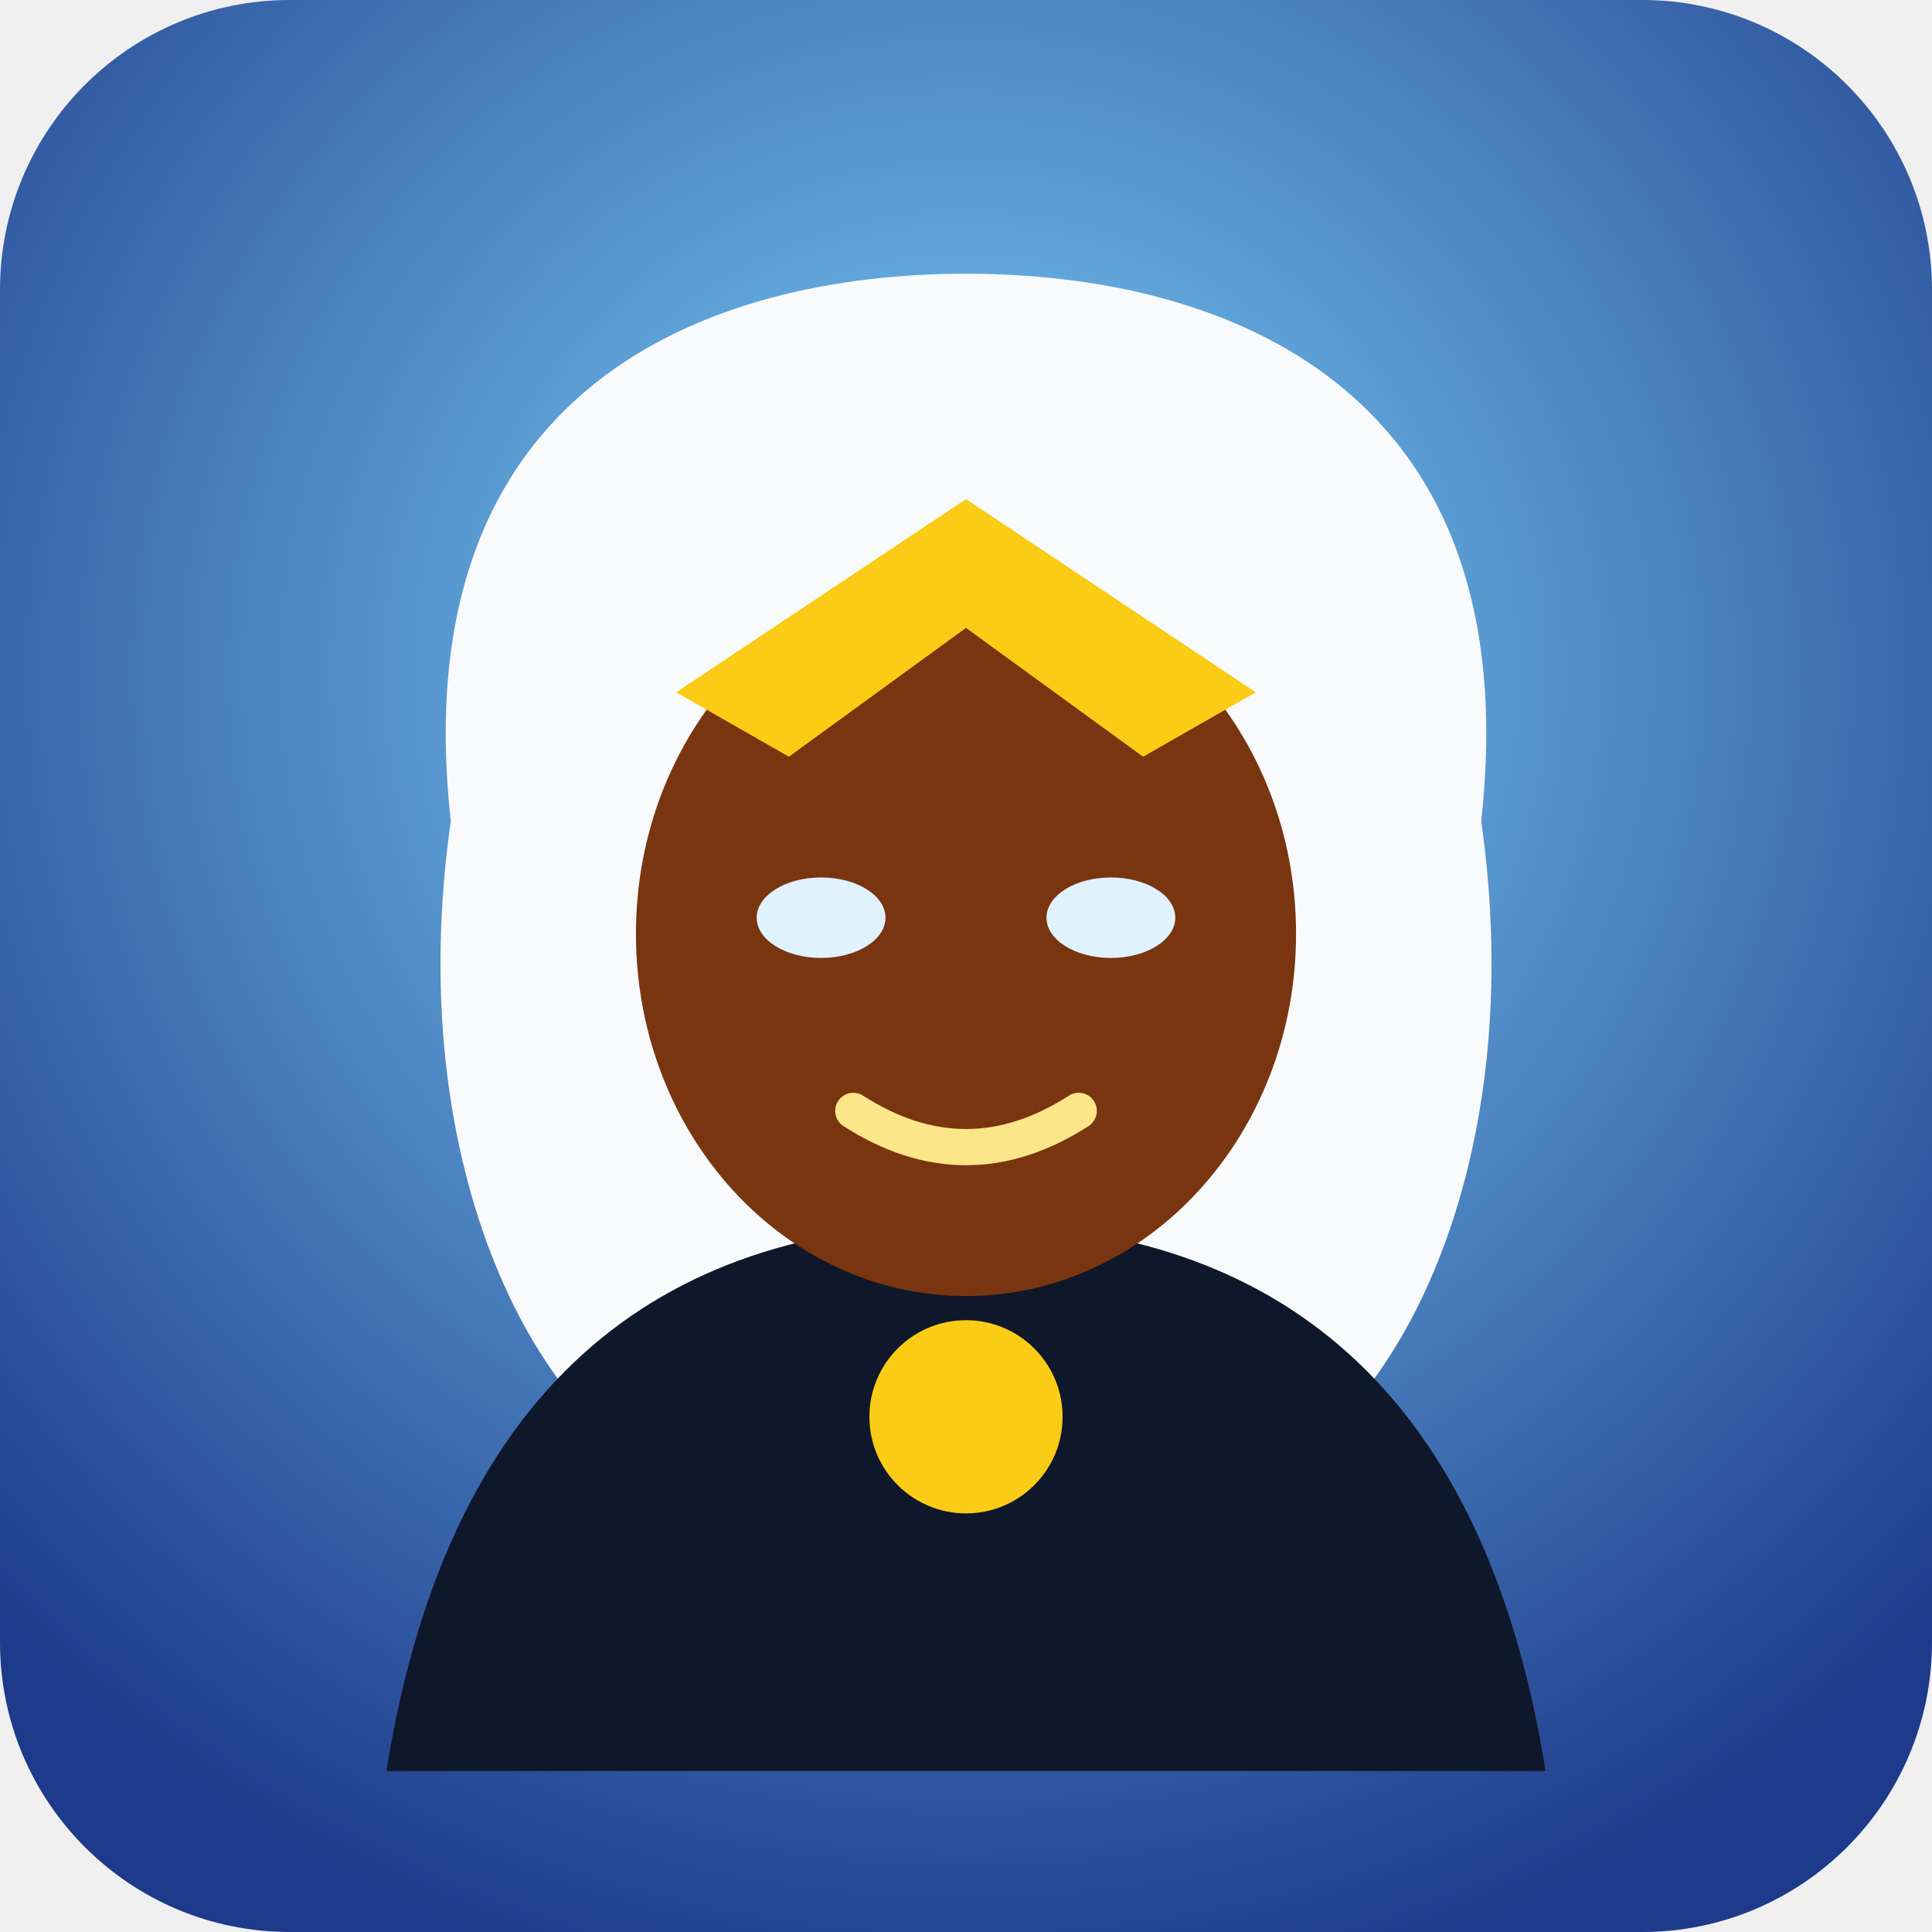
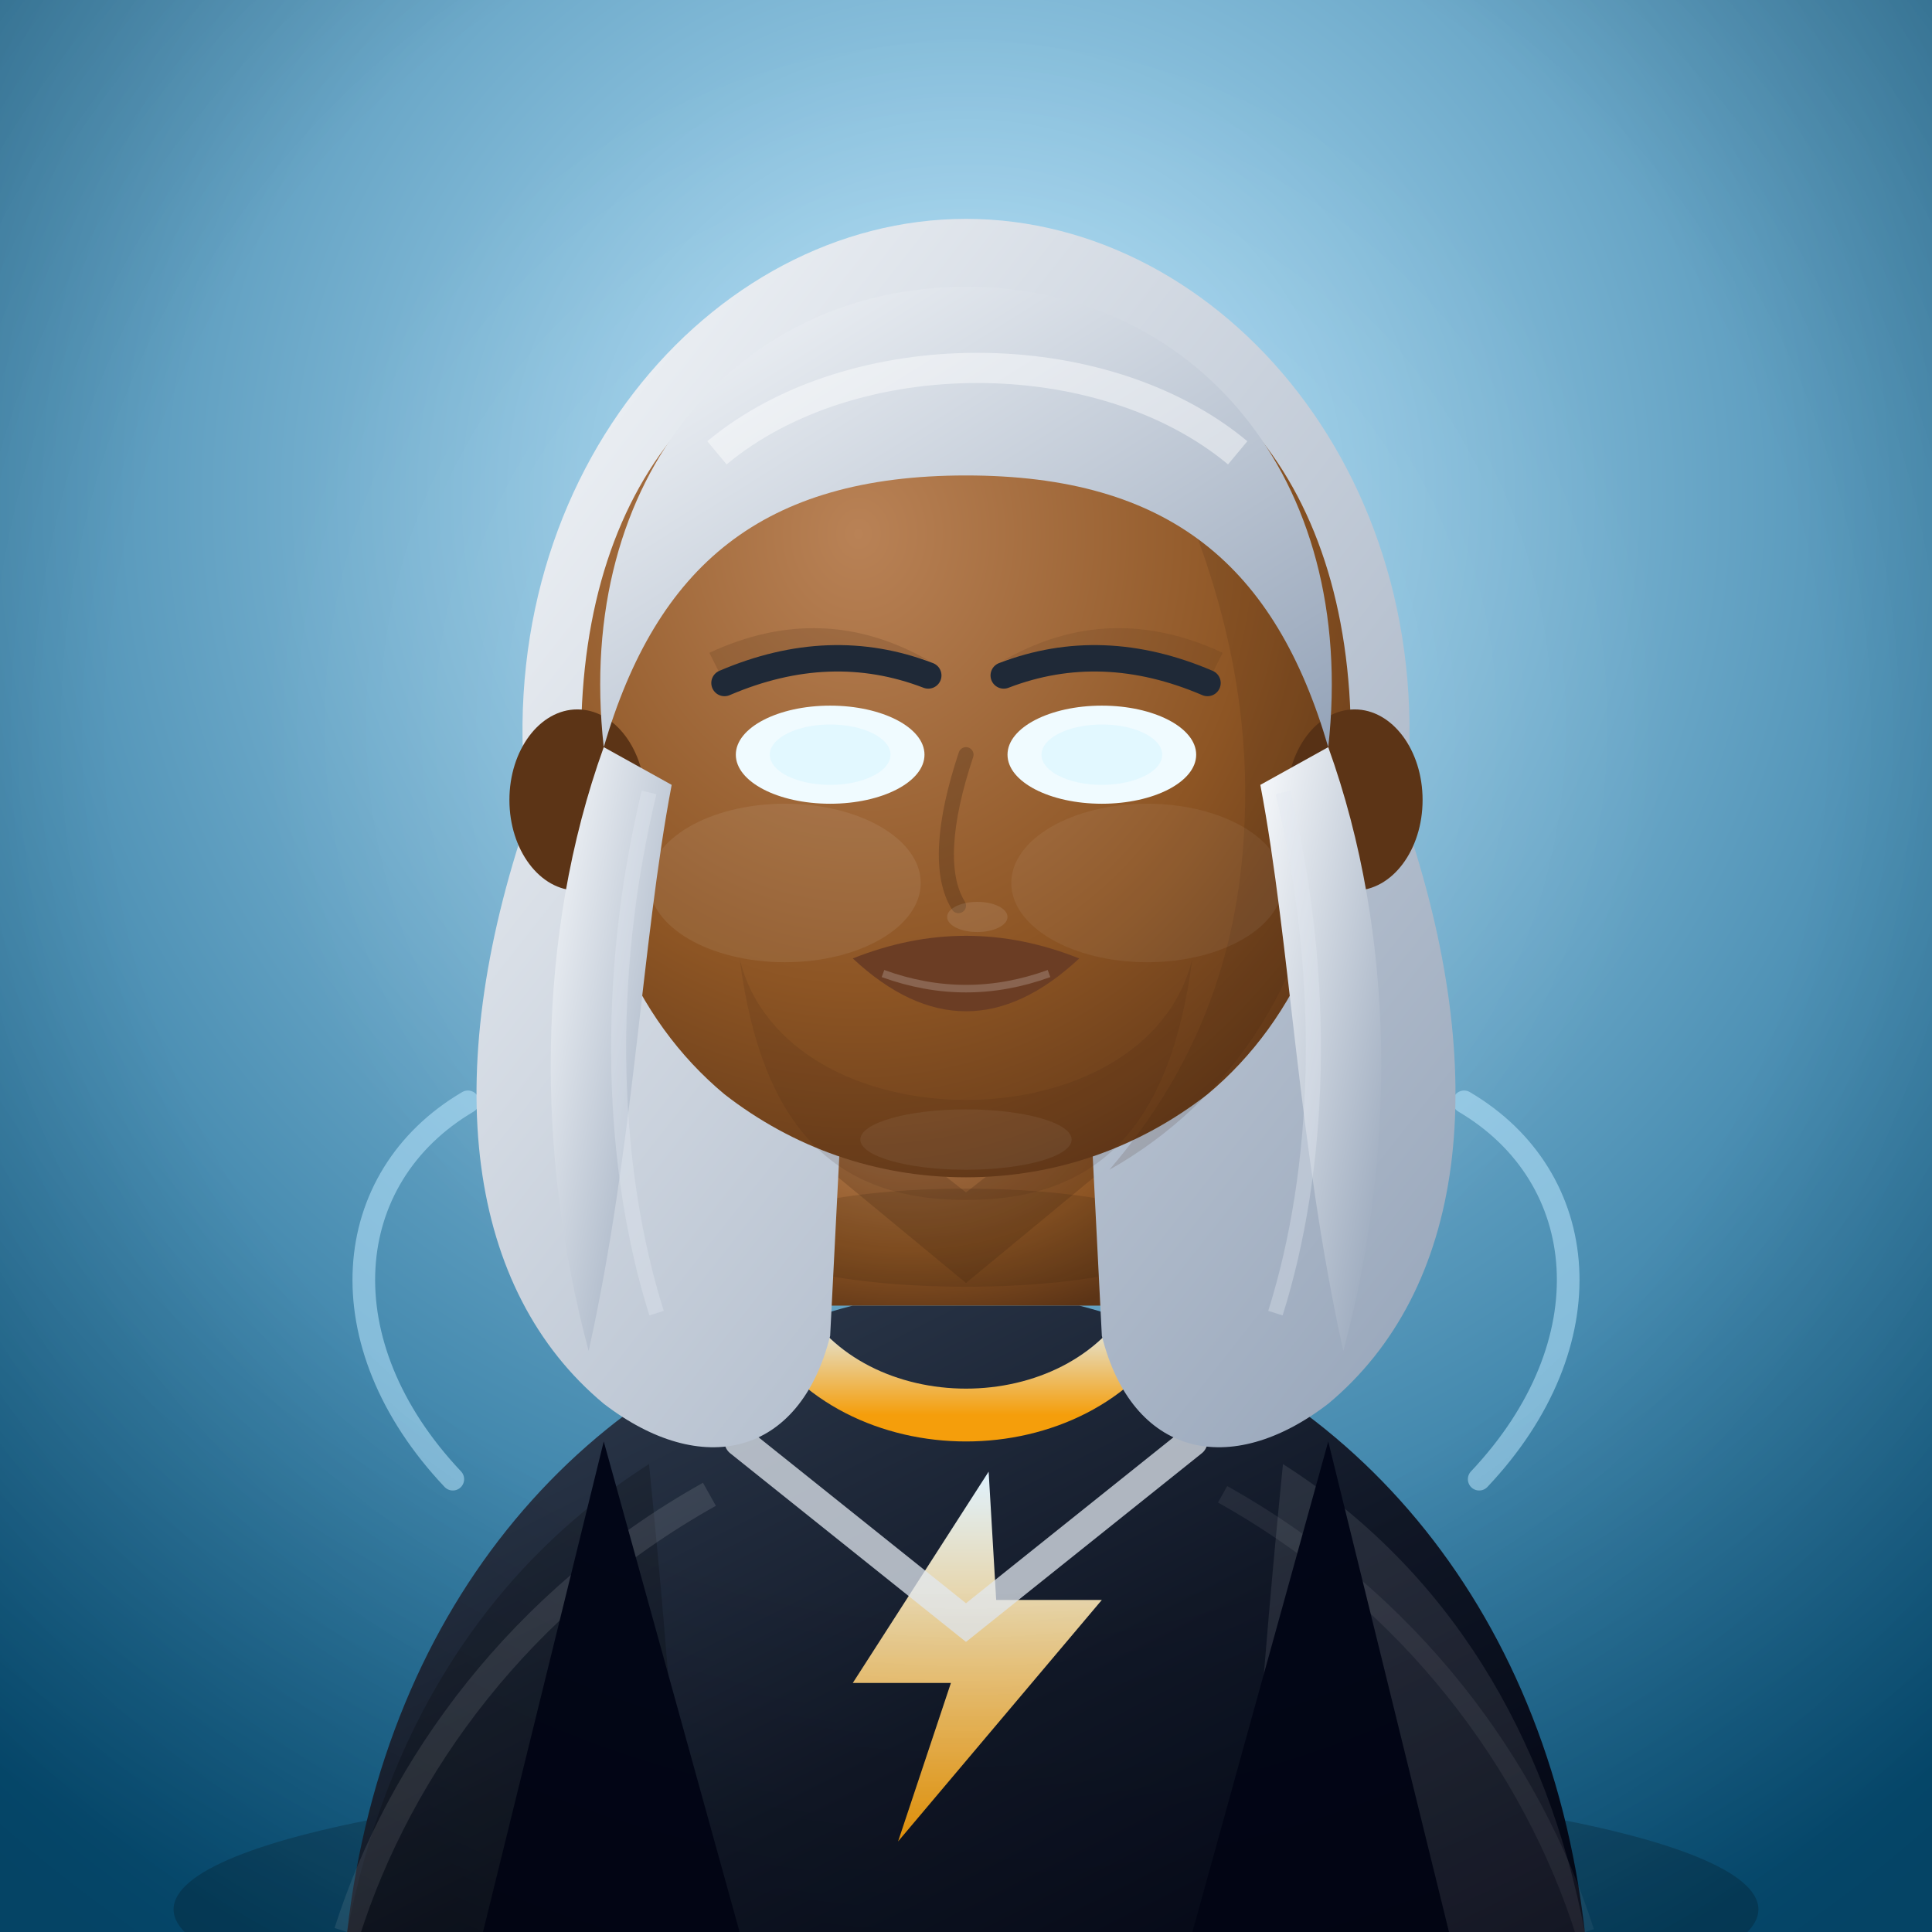
- <svg xmlns="http://www.w3.org/2000/svg" viewBox="0 0 240 240">
+ <svg xmlns="http://www.w3.org/2000/svg" viewBox="0 0 512 512" width="512" height="512">
  <defs>
-     <radialGradient id="bg" cx="50%" cy="35%" r="70%">
-       <stop offset="0%" stop-color="#7dd3fc" />
-       <stop offset="100%" stop-color="#1e3a8a" />
+     <radialGradient id="bg" cx="50%" cy="26%" r="82%">
+       <stop offset="0%" stop-color="#bae6fd" />
+       <stop offset="100%" stop-color="#075985" />
+     </radialGradient>
+     <radialGradient id="halo" cx="50%" cy="50%" r="50%">
+       <stop offset="0%" stop-color="#fff" stop-opacity=".2" />
+       <stop offset="100%" stop-color="#fff" stop-opacity="0" />
+     </radialGradient>
+     <radialGradient id="skin" cx="36%" cy="26%" r="84%">
+       <stop offset="0%" stop-color="#b98256" />
+       <stop offset="62%" stop-color="#8d5524" />
+       <stop offset="100%" stop-color="#5c3416" />
+     </radialGradient>
+     <linearGradient id="suit" x1="0" y1="0" x2="1" y2="1">
+       <stop offset="0%" stop-color="#334155" />
+       <stop offset="58%" stop-color="#111827" />
+       <stop offset="100%" stop-color="#020617" />
+     </linearGradient>
+     <linearGradient id="hair" x1="0" y1="0" x2="1" y2="1">
+       <stop offset="0%" stop-color="#f8fafc" />
+       <stop offset="100%" stop-color="#94a3b8" />
+     </linearGradient>
+     <linearGradient id="mask" x1="0" y1="0" x2="1" y2="1">
+       <stop offset="0%" stop-color="#facc15" />
+       <stop offset="55%" stop-color="#b45309" />
+       <stop offset="100%" stop-color="#b45309" />
+     </linearGradient>
+     <linearGradient id="metal" x1="0" y1="0" x2="1" y2="1">
+       <stop offset="0%" stop-color="#e2e8f0" />
+       <stop offset="100%" stop-color="#64748b" />
+     </linearGradient>
+     <linearGradient id="accent" x1="0" y1="0" x2="0" y2="1">
+       <stop offset="0%" stop-color="#e0f2fe" />
+       <stop offset="100%" stop-color="#f59e0b" />
+     </linearGradient>
+     <linearGradient id="cape" x1="0" y1="0" x2="1" y2="1">
+       <stop offset="0%" stop-color="#dc2626" />
+       <stop offset="100%" stop-color="#7f1d1d" />
+     </linearGradient>
+     <radialGradient id="vignette" cx="50%" cy="38%" r="76%">
+       <stop offset="58%" stop-color="#000" stop-opacity="0" />
+       <stop offset="100%" stop-color="#000" stop-opacity=".34" />
    </radialGradient>
  </defs>
-   <rect width="240" height="240" rx="36" fill="url(#bg)" />
-   <path d="M56 102 C50 48 88 34 120 34 C152 34 190 48 184 102 C190 144 174 176 156 184 L84 184 C66 176 50 144 56 102 Z" fill="#f8fafc" />
-   <path d="M48 220 C56 170 84 152 120 152 C156 152 184 170 192 220 Z" fill="#0f172a" />
-   <circle cx="120" cy="176" r="12" fill="#facc15" />
-   <ellipse cx="120" cy="116" rx="41" ry="45" fill="#78350f" />
-   <path d="M84 86 L120 62 L156 86 L142 94 L120 78 L98 94 Z" fill="#facc15" />
-   <ellipse cx="102" cy="114" rx="8" ry="5" fill="#e0f2fe" />
-   <ellipse cx="138" cy="114" rx="8" ry="5" fill="#e0f2fe" />
-   <path d="M106 138 Q120 147 134 138" stroke="#fde68a" stroke-width="4.5" stroke-linecap="round" fill="none" />
+   <rect width="512" height="512" fill="url(#bg)" />
+   <circle cx="256" cy="192" r="184" fill="url(#halo)" />
+   <ellipse cx="256" cy="506" rx="210" ry="36" fill="#000" opacity=".2" />
+   <path d="M92 512 C102 424 156 364 226 346 L286 346 C356 364 410 424 420 512 Z" fill="url(#suit)" />
+   <path d="M92 512 C102 460 128 416 172 388 C178 448 180 484 182 512 Z" fill="#000" opacity=".2" />
+   <path d="M420 512 C410 460 384 416 340 388 C334 448 332 484 330 512 Z" fill="#fff" opacity=".09" />
+   <path d="M92 512 C106 468 138 424 188 396" fill="none" stroke="#fff" stroke-width="7" opacity=".11" />
+   <path d="M420 512 C406 468 374 424 324 396" fill="none" stroke="#fff" stroke-width="5" opacity=".07" />
+   <path d="M128 512 L160 382 L196 512 Z" fill="#020617" />
+   <path d="M384 512 L352 382 L316 512 Z" fill="#020617" />
+   <path d="M262 390 L226 446 L252 446 L238 488 L292 424 L264 424 Z" fill="url(#accent)" />
+   <path d="M196 382 L256 430 L316 382" fill="none" stroke="#e2e8f0" stroke-width="8" stroke-linecap="round" opacity=".75" />
+   <path d="M120 392 C86 356 90 312 124 292" fill="none" stroke="#bae6fd" stroke-width="6" opacity=".55" stroke-linecap="round" />
+   <path d="M392 392 C426 356 422 312 388 292" fill="none" stroke="#bae6fd" stroke-width="6" opacity=".55" stroke-linecap="round" />
+   <path d="M206 348 C226 384 286 384 306 348" fill="none" stroke="url(#accent)" stroke-width="14" stroke-linecap="round" />
+   <path d="M210 280 L302 280 L310 346 L202 346 Z" fill="url(#skin)" />
+   <path d="M210 280 L256 316 L302 280 L302 302 L256 340 L210 302 Z" fill="#3a1f0d" opacity=".22" />
+   <ellipse cx="256" cy="328" rx="58" ry="13" fill="#3a1f0d" opacity=".18" />
+   <path d="M140 216 C128 128 188 58 256 58 C324 58 384 128 372 216 C396 286 388 342 352 372 C326 392 300 386 292 354 L286 236 L226 236 L220 354 C212 386 186 392 160 372 C124 342 116 286 140 216 Z" fill="url(#hair)" />
+   <path d="M256 82 C320 82 358 126 358 196 C358 238 344 270 320 290 C302 304 280 312 256 312 C232 312 210 304 192 290 C168 270 154 238 154 196 C154 126 192 82 256 82 Z" fill="url(#skin)" />
+   <ellipse cx="153" cy="212" rx="18" ry="24" fill="#5c3416" />
+   <ellipse cx="359" cy="212" rx="18" ry="24" fill="#5c3416" />
+   <path d="M296 98 C334 126 354 164 352 212 C350 258 326 292 294 310 C318 282 330 250 330 210 C330 162 310 122 296 98 Z" fill="#3a1f0d" opacity=".15" />
+   <ellipse cx="208" cy="234" rx="36" ry="21" fill="#fff" opacity=".075" />
+   <ellipse cx="304" cy="234" rx="36" ry="21" fill="#fff" opacity=".055" />
+   <path d="M188 173 Q218 159 246 175 Q218 167 192 181 Z" fill="#3a1f0d" opacity=".16" />
+   <path d="M324 173 Q294 159 266 175 Q294 167 320 181 Z" fill="#3a1f0d" opacity=".12" />
+   <path d="M256 200 C250 218 249 232 254 240" fill="none" stroke="#3a1f0d" stroke-width="4" opacity=".28" stroke-linecap="round" />
+   <ellipse cx="259" cy="243" rx="8" ry="4" fill="#fff" opacity=".1" />
+   <ellipse cx="220" cy="200" rx="25" ry="13" fill="#f0fbff" />
+   <ellipse cx="292" cy="200" rx="25" ry="13" fill="#f0fbff" />
+   <ellipse cx="220" cy="200" rx="16" ry="8" fill="#dff7ff" opacity=".8" />
+   <ellipse cx="292" cy="200" rx="16" ry="8" fill="#dff7ff" opacity=".8" />
+   <path d="M192 181 Q220 169 246 179" fill="none" stroke="#1f2937" stroke-width="7" stroke-linecap="round" />
+   <path d="M320 181 Q292 169 266 179" fill="none" stroke="#1f2937" stroke-width="7" stroke-linecap="round" />
+   <path d="M226 254 Q256 242 286 254 Q256 282 226 254 Z" fill="#6b3d24" />
+   <path d="M234 258 Q256 266 278 258" fill="none" stroke="#fff" stroke-width="2" opacity=".2" />
+   <path d="M196 254 C208 304 304 304 316 254 C310 300 290 318 256 318 C222 318 202 300 196 254 Z" fill="#3a1f0d" opacity=".13" />
+   <ellipse cx="256" cy="302" rx="28" ry="8" fill="#fff" opacity=".06" />
+   <path d="M160 198 C152 126 196 76 256 76 C316 76 360 126 352 198 C338 150 310 126 256 126 C202 126 174 150 160 198 Z" fill="url(#hair)" />
+   <path d="M160 198 C142 248 142 306 156 358 C168 304 170 250 178 208 Z" fill="url(#hair)" />
+   <path d="M352 198 C370 248 370 306 356 358 C344 304 342 250 334 208 Z" fill="url(#hair)" />
+   <path d="M190 120 C226 90 292 90 328 120" fill="none" stroke="#fff" stroke-width="8" opacity=".45" />
+   <path d="M172 210 C160 260 162 310 174 348" fill="none" stroke="#e2e8f0" stroke-width="4" opacity=".35" />
+   <path d="M340 210 C352 260 350 310 338 348" fill="none" stroke="#e2e8f0" stroke-width="4" opacity=".35" />
+   <rect width="512" height="512" fill="url(#vignette)" opacity=".7" />
</svg>
